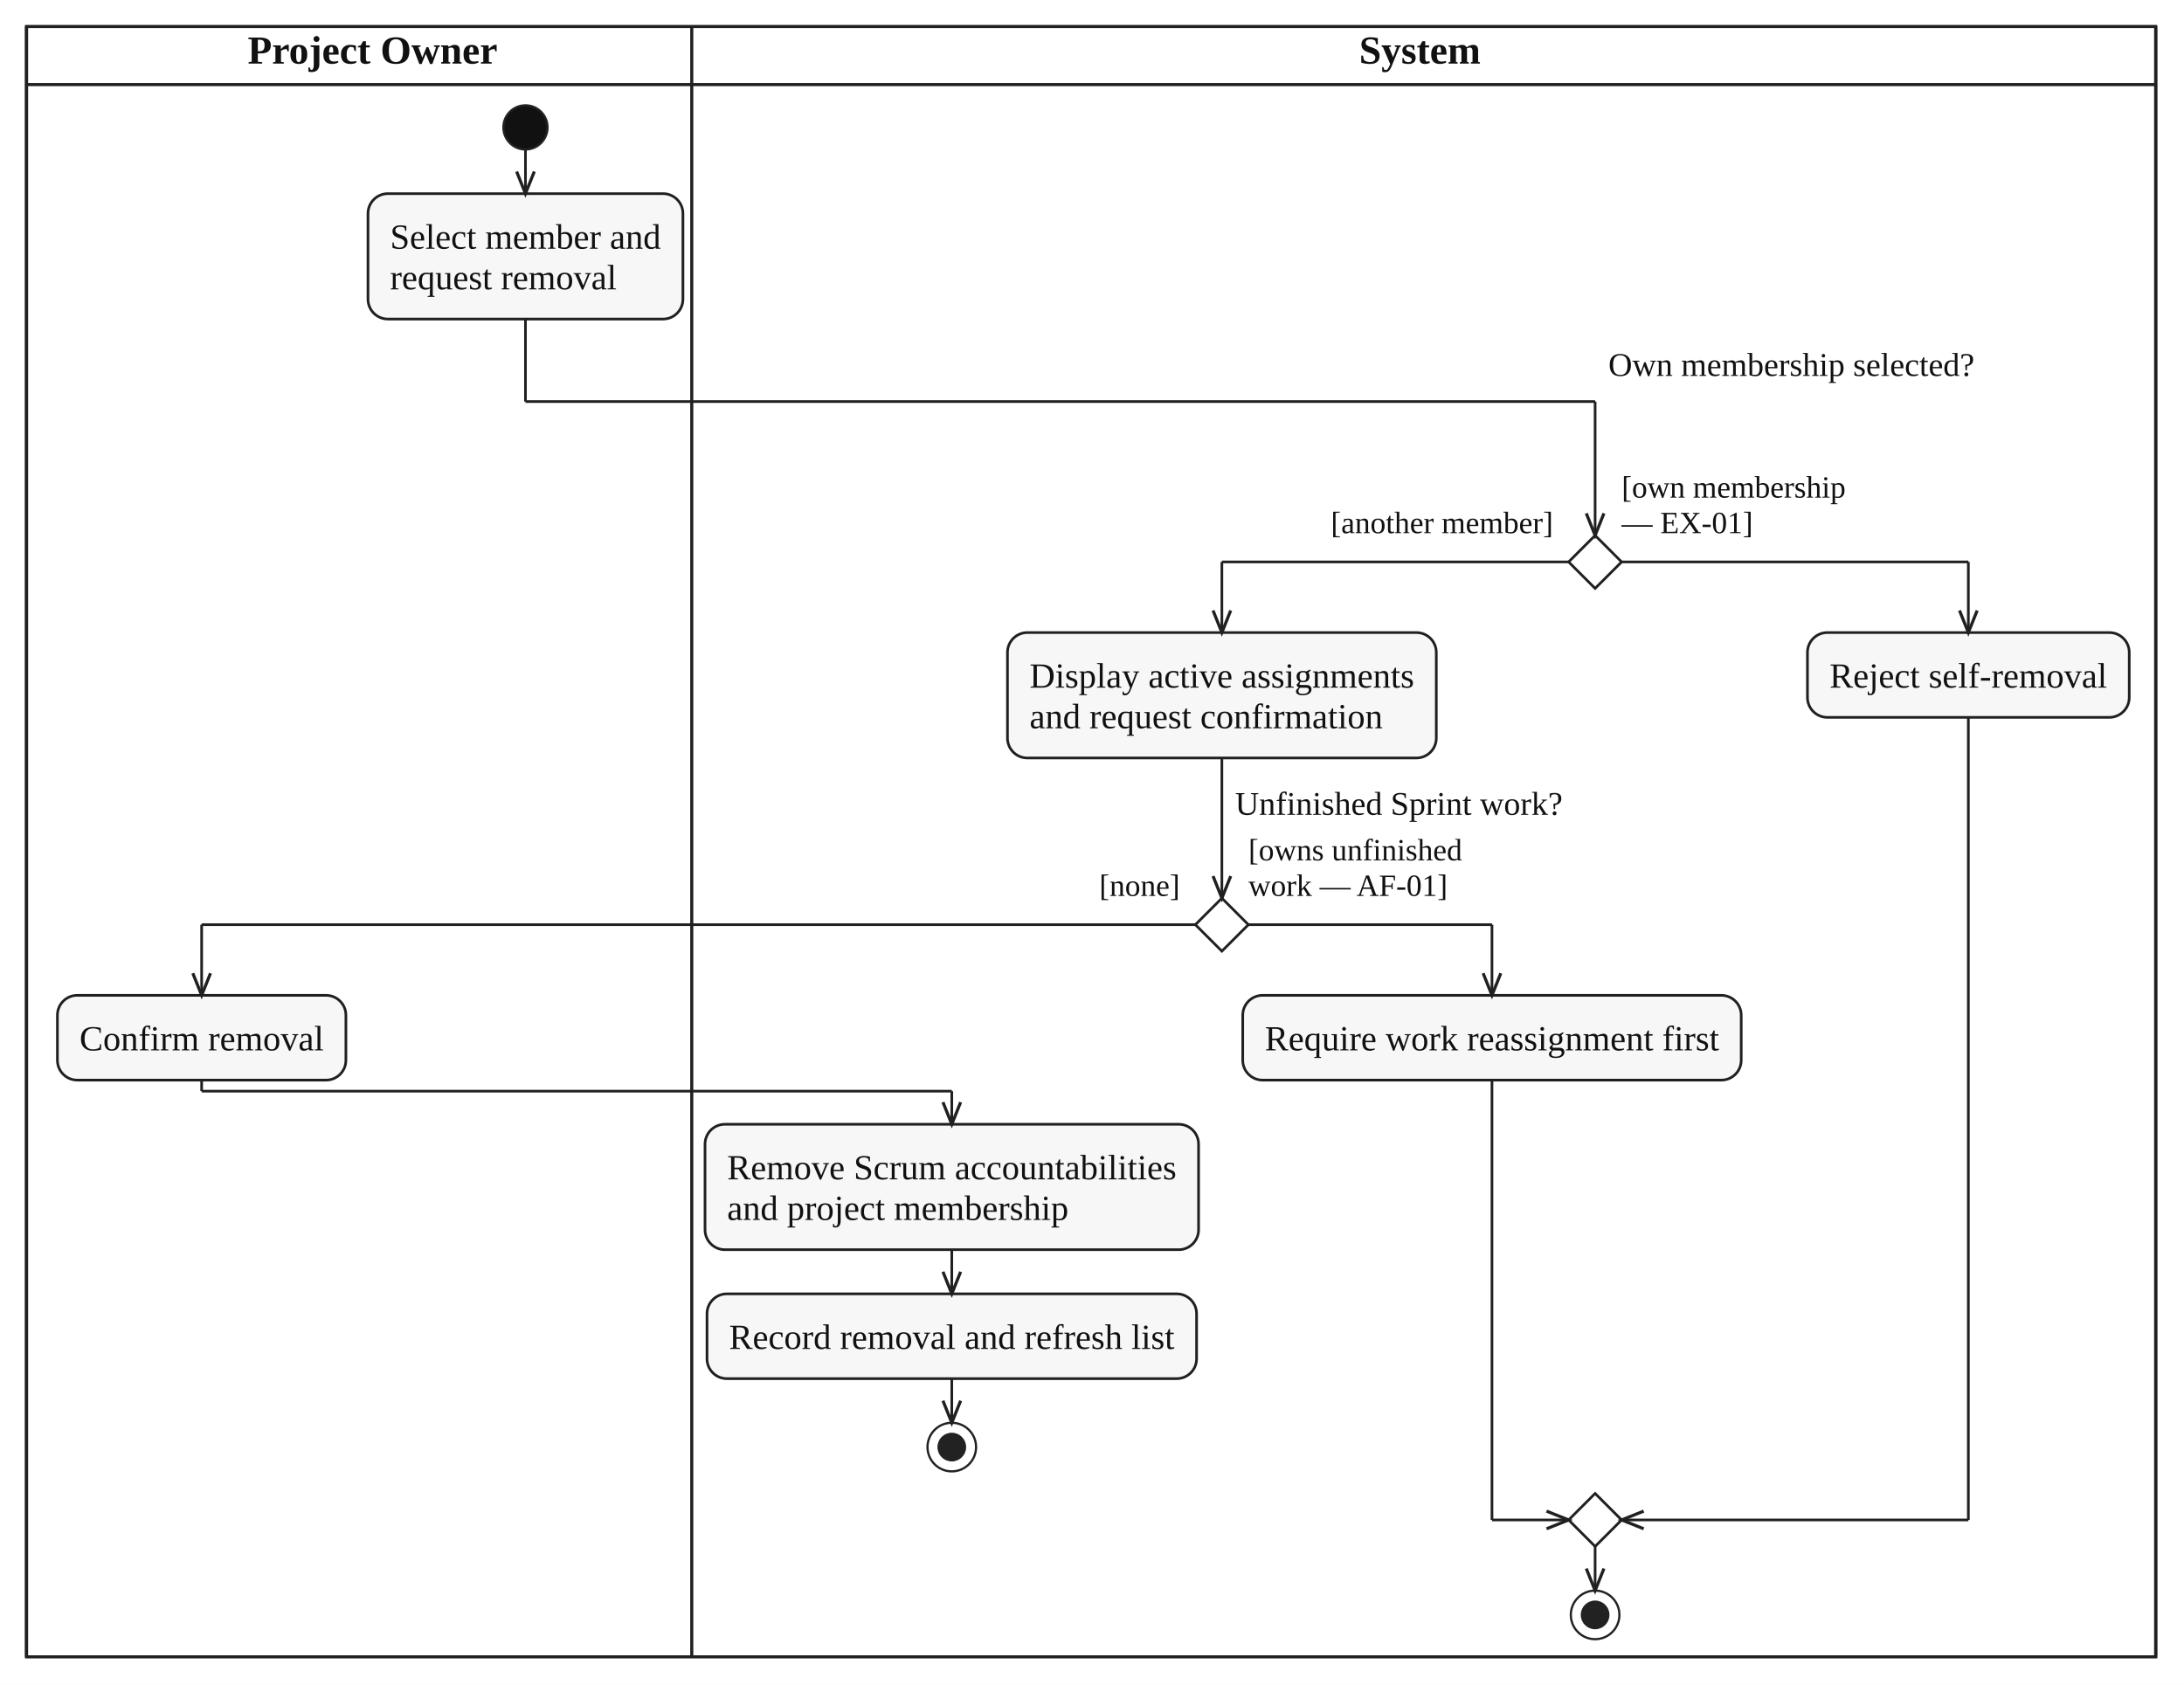
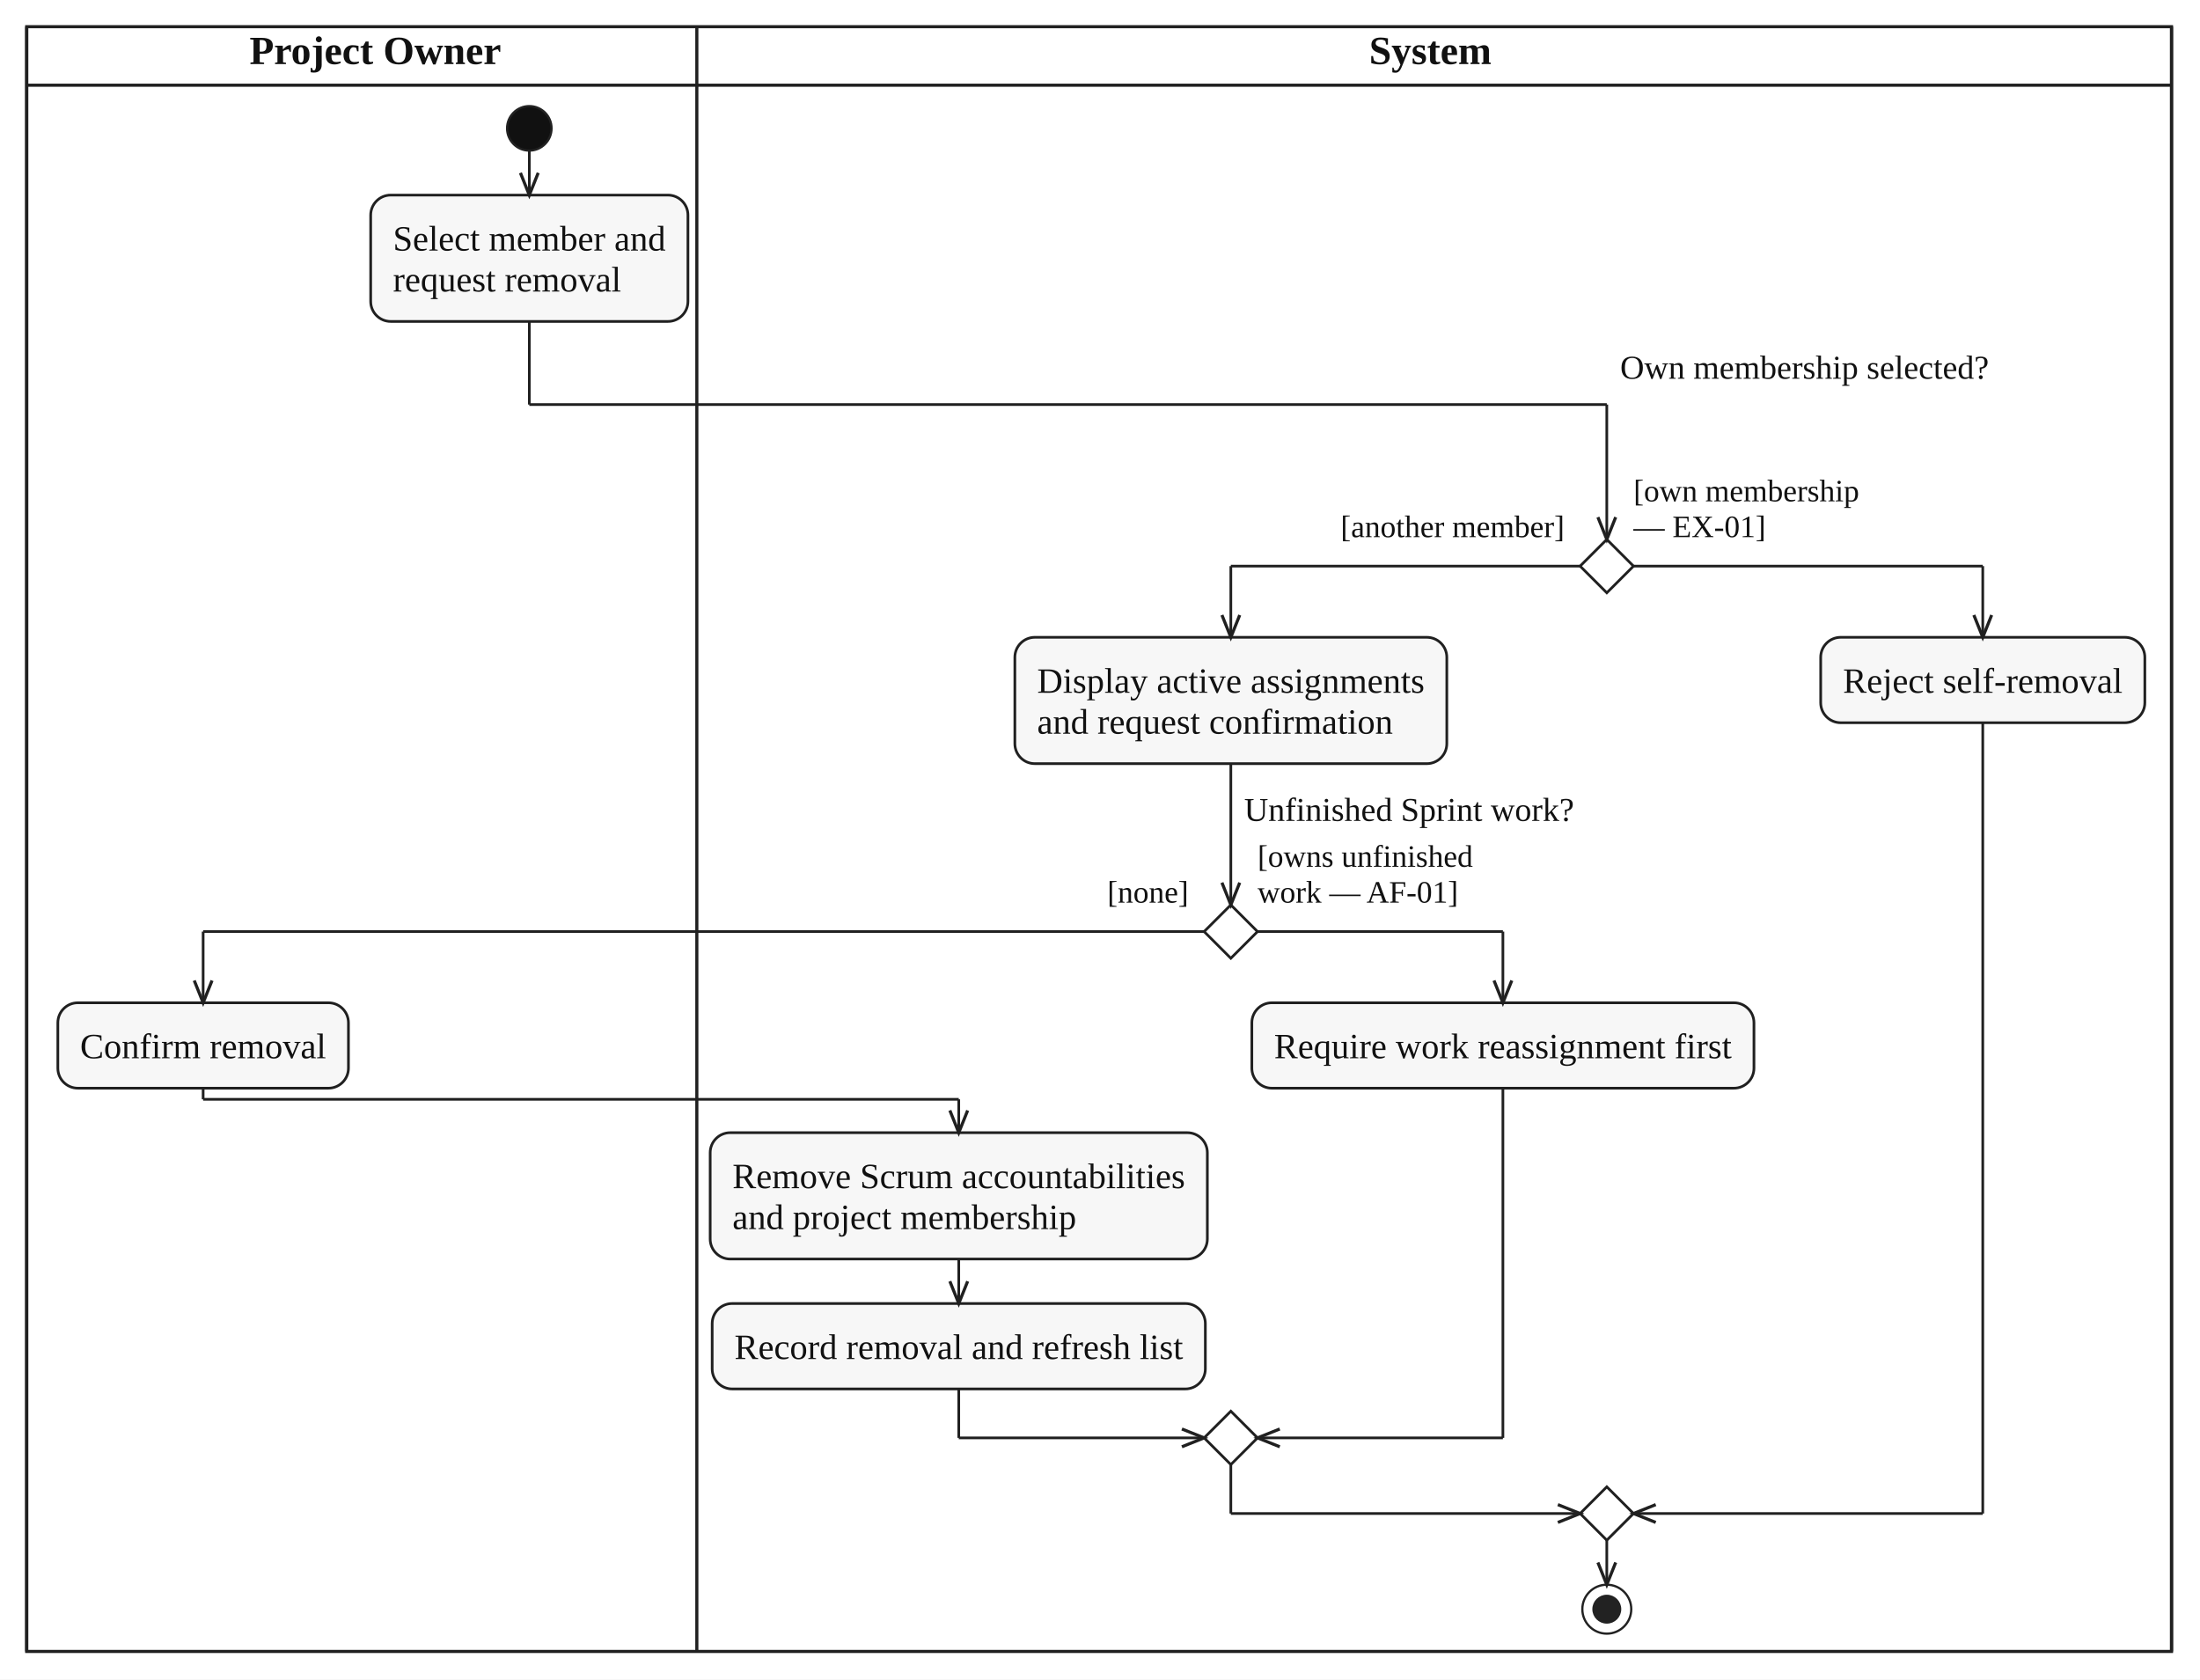
- <svg xmlns="http://www.w3.org/2000/svg" contentStyleType="text/css" height="763px" preserveAspectRatio="none" style="width:989px;height:763px;background:#FFFFFF;" version="1.1" viewBox="-5 0.394 989 763" width="989px" zoomAndPan="magnify" data-pres-formatted="1">
-   <rect id="pres-background" x="-5" y="0.394" width="989" height="763" fill="#FFFFFF" stroke="none" />
+ <svg xmlns="http://www.w3.org/2000/svg" contentStyleType="text/css" height="755px" preserveAspectRatio="none" style="width:989px;height:755px;background:#FFFFFF;" version="1.1" viewBox="-5 0.394 989 755" width="989px" zoomAndPan="magnify" data-pres-formatted="1">
+   <rect id="pres-background" x="-5" y="0.394" width="989" height="755" fill="#FFFFFF" stroke="none" />
  <defs />
  <g>
    <rect fill="#FFFFFF" height="30.698" style="stroke:#FFFFFF;stroke-width:1.0;" width="949.453" x="15" y="12.394" />
    <ellipse cx="232.949" cy="58.092" fill="#111111" rx="10" ry="10" style="stroke:#222222;stroke-width:1.0;" />
    <rect fill="#F7F7F7" height="56.797" rx="9" ry="9" style="stroke:#202020;stroke-width:1.2;" width="142.617" x="161.641" y="88.092" />
    <text fill="#111111" font-family="Times New Roman" font-size="16" lengthAdjust="spacing" textLength="122.617" x="171.641" y="113.029">Select member and</text>
    <text fill="#111111" font-family="Times New Roman" font-size="16" lengthAdjust="spacing" textLength="102.625" x="171.641" y="131.428">request removal</text>
    <rect fill="#F7F7F7" height="38.398" rx="9" ry="9" style="stroke:#202020;stroke-width:1.2;" width="130.641" x="21" y="451.163" />
    <text fill="#111111" font-family="Times New Roman" font-size="16" lengthAdjust="spacing" textLength="110.641" x="31" y="476.101">Confirm removal</text>
-     <line style="stroke:#202020;stroke-width:1.4;" x1="7" x2="7" y1="12.394" y2="750.757" />
+     <line style="stroke:#202020;stroke-width:1.4;" x1="7" x2="7" y1="12.394" y2="742.757" />
    <polygon fill="#FFFFFF" points="717.329,242.876,729.329,254.876,717.329,266.876,705.329,254.876,717.329,242.876" style="stroke:#202020;stroke-width:1.2;" />
    <text fill="#111111" font-family="Times New Roman" font-size="15" lengthAdjust="spacing" textLength="165.776" x="723.329" y="170.637">Own membership selected?</text>
    <text fill="#111111" font-family="Times New Roman" font-size="15" lengthAdjust="spacing" textLength="3.75" x="723.329" y="187.886"> </text>
    <text fill="#111111" font-family="Times New Roman" font-size="15" lengthAdjust="spacing" textLength="3.75" x="723.329" y="205.134"> </text>
    <text fill="#111111" font-family="Times New Roman" font-size="15" lengthAdjust="spacing" textLength="3.75" x="723.329" y="222.383"> </text>
    <text fill="#111111" font-family="Times New Roman" font-size="15" lengthAdjust="spacing" textLength="3.75" x="723.329" y="239.631"> </text>
    <text fill="#111111" font-family="Times New Roman" font-size="14" lengthAdjust="spacing" textLength="107.673" x="597.656" y="241.848">[another member]  </text>
    <text fill="#111111" font-family="Times New Roman" font-size="6" lengthAdjust="spacing" textLength="1.5" x="597.656" y="250.477"> </text>
    <text fill="#111111" font-family="Times New Roman" font-size="14" lengthAdjust="spacing" textLength="108.48" x="729.329" y="225.749">  [own membership</text>
    <text fill="#111111" font-family="Times New Roman" font-size="14" lengthAdjust="spacing" textLength="66.486" x="729.329" y="241.848">  — EX-01]</text>
    <text fill="#111111" font-family="Times New Roman" font-size="6" lengthAdjust="spacing" textLength="1.5" x="729.329" y="250.477"> </text>
    <rect fill="#F7F7F7" height="56.797" rx="9" ry="9" style="stroke:#202020;stroke-width:1.2;" width="194.188" x="451.221" y="286.876" />
    <text fill="#111111" font-family="Times New Roman" font-size="16" lengthAdjust="spacing" textLength="174.188" x="461.221" y="311.813">Display active assignments</text>
    <text fill="#111111" font-family="Times New Roman" font-size="16" lengthAdjust="spacing" textLength="159.945" x="461.221" y="330.212">and request confirmation</text>
    <polygon fill="#FFFFFF" points="548.314,407.163,560.314,419.163,548.314,431.163,536.314,419.163,548.314,407.163" style="stroke:#202020;stroke-width:1.2;" />
    <text fill="#111111" font-family="Times New Roman" font-size="15" lengthAdjust="spacing" textLength="148.315" x="554.314" y="369.421">Unfinished Sprint work?</text>
    <text fill="#111111" font-family="Times New Roman" font-size="15" lengthAdjust="spacing" textLength="3.75" x="554.314" y="386.67"> </text>
    <text fill="#111111" font-family="Times New Roman" font-size="15" lengthAdjust="spacing" textLength="3.75" x="554.314" y="403.918"> </text>
    <text fill="#111111" font-family="Times New Roman" font-size="14" lengthAdjust="spacing" textLength="43.538" x="492.776" y="406.135">[none]  </text>
    <text fill="#111111" font-family="Times New Roman" font-size="6" lengthAdjust="spacing" textLength="1.5" x="492.776" y="414.765"> </text>
    <text fill="#111111" font-family="Times New Roman" font-size="14" lengthAdjust="spacing" textLength="103.824" x="560.314" y="390.036">  [owns unfinished</text>
    <text fill="#111111" font-family="Times New Roman" font-size="14" lengthAdjust="spacing" textLength="97.993" x="560.314" y="406.135">  work — AF-01]</text>
    <text fill="#111111" font-family="Times New Roman" font-size="6" lengthAdjust="spacing" textLength="1.5" x="560.314" y="414.765"> </text>
    <rect fill="#F7F7F7" height="56.797" rx="9" ry="9" style="stroke:#202020;stroke-width:1.2;" width="223.5" x="314.258" y="509.562" />
    <text fill="#111111" font-family="Times New Roman" font-size="16" lengthAdjust="spacing" textLength="203.5" x="324.258" y="534.499">Remove Scrum accountabilities</text>
    <text fill="#111111" font-family="Times New Roman" font-size="16" lengthAdjust="spacing" textLength="154.617" x="324.258" y="552.898">and project membership</text>
    <rect fill="#F7F7F7" height="38.398" rx="9" ry="9" style="stroke:#202020;stroke-width:1.2;" width="221.703" x="315.156" y="586.358" />
    <text fill="#111111" font-family="Times New Roman" font-size="16" lengthAdjust="spacing" textLength="201.703" x="325.156" y="611.296">Record removal and refresh list</text>
-     <ellipse cx="426.008" cy="655.757" fill="none" rx="11" ry="11" style="stroke:#222222;stroke-width:1.0;" />
-     <ellipse cx="426.008" cy="655.757" fill="#222222" rx="6" ry="6" style="stroke:#222222;stroke-width:1.0;" />
    <rect fill="#F7F7F7" height="38.398" rx="9" ry="9" style="stroke:#202020;stroke-width:1.2;" width="225.727" x="557.758" y="451.163" />
    <text fill="#111111" font-family="Times New Roman" font-size="16" lengthAdjust="spacing" textLength="205.727" x="567.758" y="476.101">Require work reassignment first</text>
+     <polygon fill="#FFFFFF" points="548.314,634.757,560.314,646.757,548.314,658.757,536.314,646.757,548.314,634.757" style="stroke:#202020;stroke-width:1.2;" />
    <rect fill="#F7F7F7" height="38.398" rx="9" ry="9" style="stroke:#202020;stroke-width:1.2;" width="145.719" x="813.484" y="286.876" />
    <text fill="#111111" font-family="Times New Roman" font-size="16" lengthAdjust="spacing" textLength="125.719" x="823.484" y="311.813">Reject self-removal</text>
-     <polygon fill="#FFFFFF" points="717.329,676.757,729.329,688.757,717.329,700.757,705.329,688.757,717.329,676.757" style="stroke:#202020;stroke-width:1.2;" />
-     <ellipse cx="717.329" cy="731.757" fill="none" rx="11" ry="11" style="stroke:#222222;stroke-width:1.0;" />
-     <ellipse cx="717.329" cy="731.757" fill="#222222" rx="6" ry="6" style="stroke:#222222;stroke-width:1.0;" />
-     <line style="stroke:#202020;stroke-width:1.4;" x1="308.258" x2="308.258" y1="12.394" y2="750.757" />
-     <line style="stroke:#202020;stroke-width:1.4;" x1="971.203" x2="971.203" y1="12.394" y2="750.757" />
+     <polygon fill="#FFFFFF" points="717.329,668.757,729.329,680.757,717.329,692.757,705.329,680.757,717.329,668.757" style="stroke:#202020;stroke-width:1.2;" />
+     <ellipse cx="717.329" cy="723.757" fill="none" rx="11" ry="11" style="stroke:#222222;stroke-width:1.0;" />
+     <ellipse cx="717.329" cy="723.757" fill="#222222" rx="6" ry="6" style="stroke:#222222;stroke-width:1.0;" />
+     <line style="stroke:#202020;stroke-width:1.4;" x1="308.258" x2="308.258" y1="12.394" y2="742.757" />
+     <line style="stroke:#202020;stroke-width:1.4;" x1="971.203" x2="971.203" y1="12.394" y2="742.757" />
    <line style="stroke:#202020;stroke-width:1.2;" x1="232.949" x2="232.949" y1="68.092" y2="88.092" />
    <polyline points="228.949,78.092 232.949,88.092 236.949,78.092" fill="none" stroke="#202020" stroke-width="1.4" stroke-linejoin="miter" stroke-linecap="butt" class="open-arrowhead" />
    <line style="stroke:#202020;stroke-width:1.2;" x1="426.008" x2="426.008" y1="566.358" y2="586.358" />
    <polyline points="422.008,576.358 426.008,586.358 430.008,576.358" fill="none" stroke="#202020" stroke-width="1.4" stroke-linejoin="miter" stroke-linecap="butt" class="open-arrowhead" />
-     <line style="stroke:#202020;stroke-width:1.2;" x1="426.008" x2="426.008" y1="624.757" y2="644.757" />
-     <polyline points="422.008,634.757 426.008,644.757 430.008,634.757" fill="none" stroke="#202020" stroke-width="1.4" stroke-linejoin="miter" stroke-linecap="butt" class="open-arrowhead" />
    <line style="stroke:#202020;stroke-width:1.2;" x1="560.314" x2="670.621" y1="419.163" y2="419.163" />
    <line style="stroke:#202020;stroke-width:1.2;" x1="670.621" x2="670.621" y1="419.163" y2="451.163" />
    <polyline points="666.621,441.163 670.621,451.163 674.621,441.163" fill="none" stroke="#202020" stroke-width="1.4" stroke-linejoin="miter" stroke-linecap="butt" class="open-arrowhead" />
-     <line style="stroke:#202020;stroke-width:1.2;" x1="670.621" x2="670.621" y1="489.562" y2="688.757" />
-     <line style="stroke:#202020;stroke-width:1.2;" x1="670.621" x2="705.329" y1="688.757" y2="688.757" />
-     <polyline points="695.329,684.757 705.329,688.757 695.329,692.757" fill="none" stroke="#202020" stroke-width="1.4" stroke-linejoin="miter" stroke-linecap="butt" class="open-arrowhead" />
+     <line style="stroke:#202020;stroke-width:1.2;" x1="426.008" x2="426.008" y1="624.757" y2="646.757" />
+     <line style="stroke:#202020;stroke-width:1.2;" x1="426.008" x2="536.314" y1="646.757" y2="646.757" />
+     <polyline points="526.314,642.757 536.314,646.757 526.314,650.757" fill="none" stroke="#202020" stroke-width="1.4" stroke-linejoin="miter" stroke-linecap="butt" class="open-arrowhead" />
+     <line style="stroke:#202020;stroke-width:1.2;" x1="670.621" x2="670.621" y1="489.562" y2="646.757" />
+     <line style="stroke:#202020;stroke-width:1.2;" x1="670.621" x2="560.314" y1="646.757" y2="646.757" />
+     <polyline points="570.314,642.757 560.314,646.757 570.314,650.757" fill="none" stroke="#202020" stroke-width="1.4" stroke-linejoin="miter" stroke-linecap="butt" class="open-arrowhead" />
    <line style="stroke:#202020;stroke-width:1.2;" x1="548.314" x2="548.314" y1="343.673" y2="407.163" />
    <polyline points="544.314,397.163 548.314,407.163 552.314,397.163" fill="none" stroke="#202020" stroke-width="1.4" stroke-linejoin="miter" stroke-linecap="butt" class="open-arrowhead" />
    <line style="stroke:#202020;stroke-width:1.2;" x1="705.329" x2="548.314" y1="254.876" y2="254.876" />
    <line style="stroke:#202020;stroke-width:1.2;" x1="548.314" x2="548.314" y1="254.876" y2="286.876" />
    <polyline points="544.314,276.876 548.314,286.876 552.314,276.876" fill="none" stroke="#202020" stroke-width="1.4" stroke-linejoin="miter" stroke-linecap="butt" class="open-arrowhead" />
    <line style="stroke:#202020;stroke-width:1.2;" x1="729.329" x2="886.344" y1="254.876" y2="254.876" />
    <line style="stroke:#202020;stroke-width:1.2;" x1="886.344" x2="886.344" y1="254.876" y2="286.876" />
    <polyline points="882.344,276.876 886.344,286.876 890.344,276.876" fill="none" stroke="#202020" stroke-width="1.4" stroke-linejoin="miter" stroke-linecap="butt" class="open-arrowhead" />
-     <line style="stroke:#202020;stroke-width:1.2;" x1="886.344" x2="886.344" y1="325.274" y2="688.757" />
-     <line style="stroke:#202020;stroke-width:1.2;" x1="886.344" x2="729.329" y1="688.757" y2="688.757" />
-     <polyline points="739.329,684.757 729.329,688.757 739.329,692.757" fill="none" stroke="#202020" stroke-width="1.4" stroke-linejoin="miter" stroke-linecap="butt" class="open-arrowhead" />
-     <line style="stroke:#202020;stroke-width:1.2;" x1="717.329" x2="717.329" y1="700.757" y2="720.757" />
-     <polyline points="713.329,710.757 717.329,720.757 721.329,710.757" fill="none" stroke="#202020" stroke-width="1.4" stroke-linejoin="miter" stroke-linecap="butt" class="open-arrowhead" />
+     <line style="stroke:#202020;stroke-width:1.2;" x1="548.314" x2="548.314" y1="658.757" y2="680.757" />
+     <line style="stroke:#202020;stroke-width:1.2;" x1="548.314" x2="705.329" y1="680.757" y2="680.757" />
+     <polyline points="695.329,676.757 705.329,680.757 695.329,684.757" fill="none" stroke="#202020" stroke-width="1.4" stroke-linejoin="miter" stroke-linecap="butt" class="open-arrowhead" />
+     <line style="stroke:#202020;stroke-width:1.2;" x1="886.344" x2="886.344" y1="325.274" y2="680.757" />
+     <line style="stroke:#202020;stroke-width:1.2;" x1="886.344" x2="729.329" y1="680.757" y2="680.757" />
+     <polyline points="739.329,676.757 729.329,680.757 739.329,684.757" fill="none" stroke="#202020" stroke-width="1.4" stroke-linejoin="miter" stroke-linecap="butt" class="open-arrowhead" />
+     <line style="stroke:#202020;stroke-width:1.2;" x1="717.329" x2="717.329" y1="692.757" y2="712.757" />
+     <polyline points="713.329,702.757 717.329,712.757 721.329,702.757" fill="none" stroke="#202020" stroke-width="1.4" stroke-linejoin="miter" stroke-linecap="butt" class="open-arrowhead" />
    <line style="stroke:#202020;stroke-width:1.2;" x1="86.32" x2="86.32" y1="489.562" y2="494.562" />
    <line style="stroke:#202020;stroke-width:1.2;" x1="86.32" x2="426.008" y1="494.562" y2="494.562" />
    <line style="stroke:#202020;stroke-width:1.2;" x1="426.008" x2="426.008" y1="494.562" y2="509.562" />
    <polyline points="422.008,499.562 426.008,509.562 430.008,499.562" fill="none" stroke="#202020" stroke-width="1.4" stroke-linejoin="miter" stroke-linecap="butt" class="open-arrowhead" />
    <line style="stroke:#202020;stroke-width:1.2;" x1="536.314" x2="86.32" y1="419.163" y2="419.163" />
    <line style="stroke:#202020;stroke-width:1.2;" x1="86.32" x2="86.32" y1="419.163" y2="451.163" />
    <polyline points="82.32,441.163 86.32,451.163 90.32,441.163" fill="none" stroke="#202020" stroke-width="1.4" stroke-linejoin="miter" stroke-linecap="butt" class="open-arrowhead" />
    <line style="stroke:#202020;stroke-width:1.2;" x1="232.949" x2="232.949" y1="144.889" y2="182.255" />
    <line style="stroke:#202020;stroke-width:1.2;" x1="232.949" x2="717.329" y1="182.255" y2="182.255" />
    <line style="stroke:#202020;stroke-width:1.2;" x1="717.329" x2="717.329" y1="182.255" y2="242.876" />
    <polyline points="713.329,232.876 717.329,242.876 721.329,232.876" fill="none" stroke="#202020" stroke-width="1.4" stroke-linejoin="miter" stroke-linecap="butt" class="open-arrowhead" />
    <text fill="#111111" font-family="Times New Roman" font-size="18" font-weight="bold" lengthAdjust="spacing" textLength="113.44" x="107.159" y="29.198">Project Owner</text>
    <text fill="#111111" font-family="Times New Roman" font-size="7" font-weight="bold" lengthAdjust="spacing" textLength="1.75" x="102.659" y="39.627"> </text>
    <text fill="#111111" font-family="Times New Roman" font-size="18" font-weight="bold" lengthAdjust="spacing" textLength="54.993" x="610.484" y="29.198">System</text>
    <text fill="#111111" font-family="Times New Roman" font-size="7" font-weight="bold" lengthAdjust="spacing" textLength="1.75" x="605.984" y="39.627"> </text>
  </g>
  <g id="pres-frame" fill="none" stroke="#202020" stroke-width="1.4">
-     <rect x="7" y="12.394" width="964.203" height="738.363" />
+     <rect x="7" y="12.394" width="964.203" height="730.363" />
    <line x1="7" x2="971.203" y1="38.698" y2="38.698" />
  </g>
</svg>
